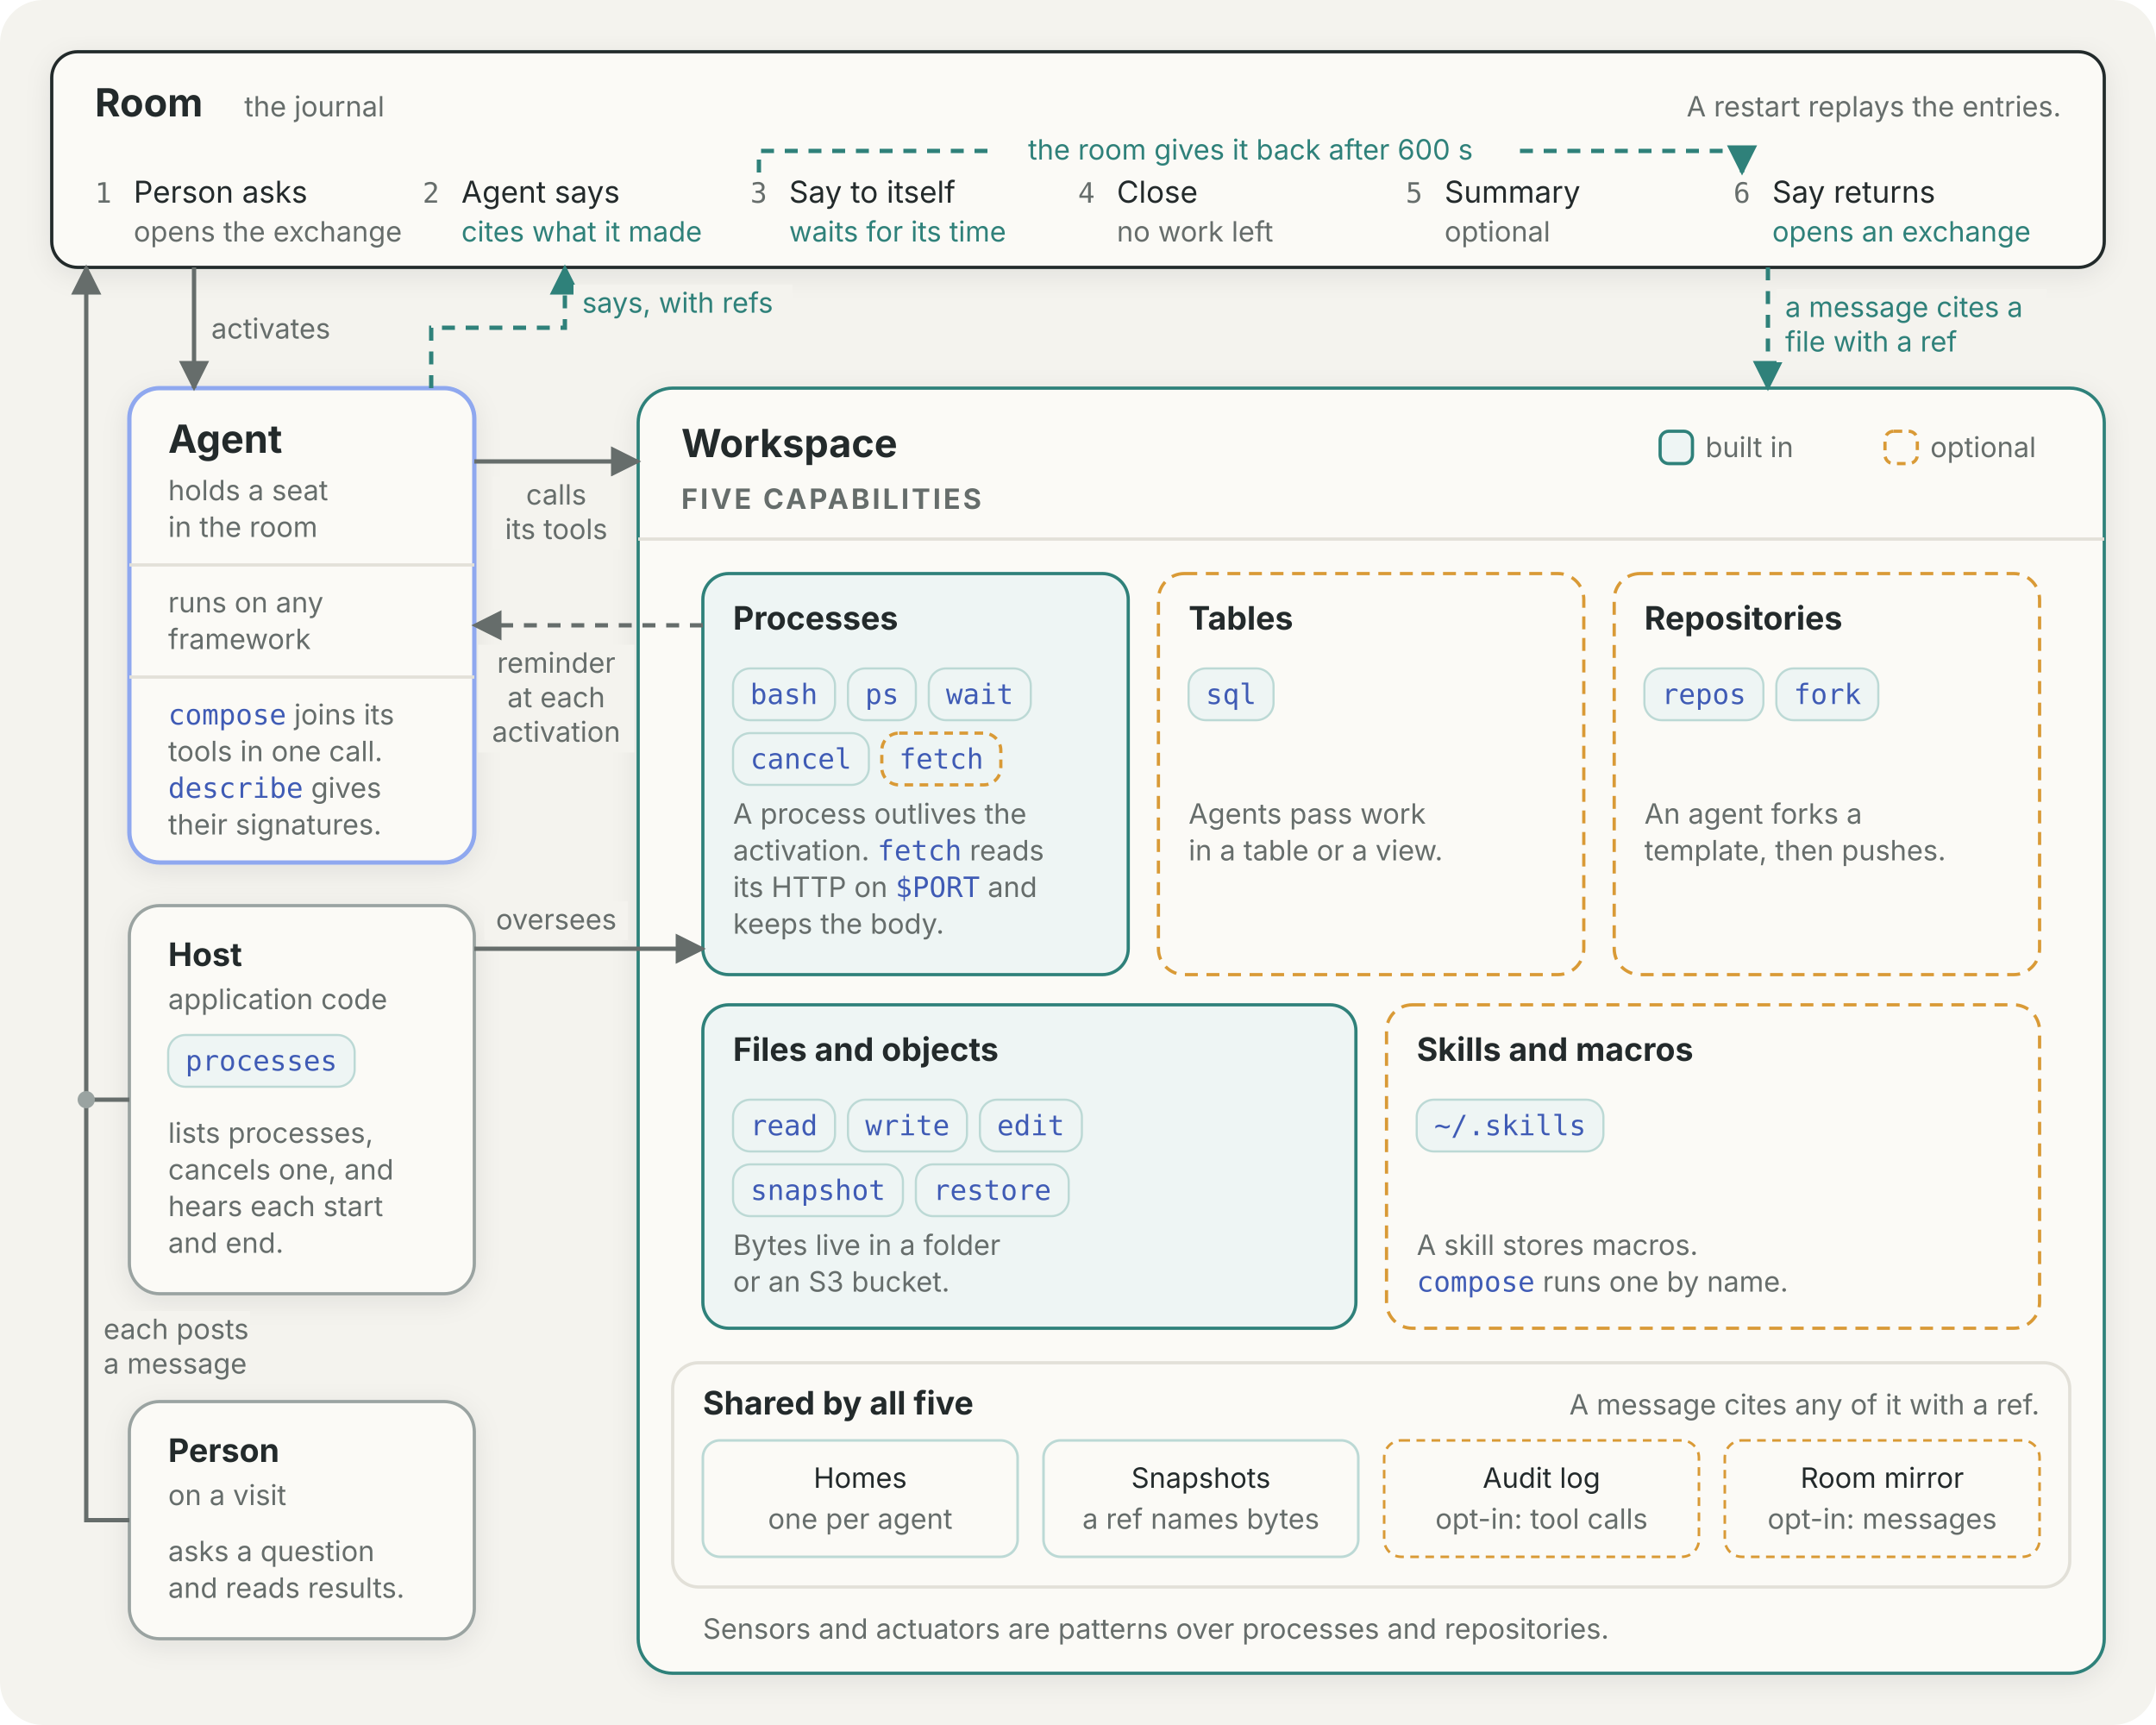
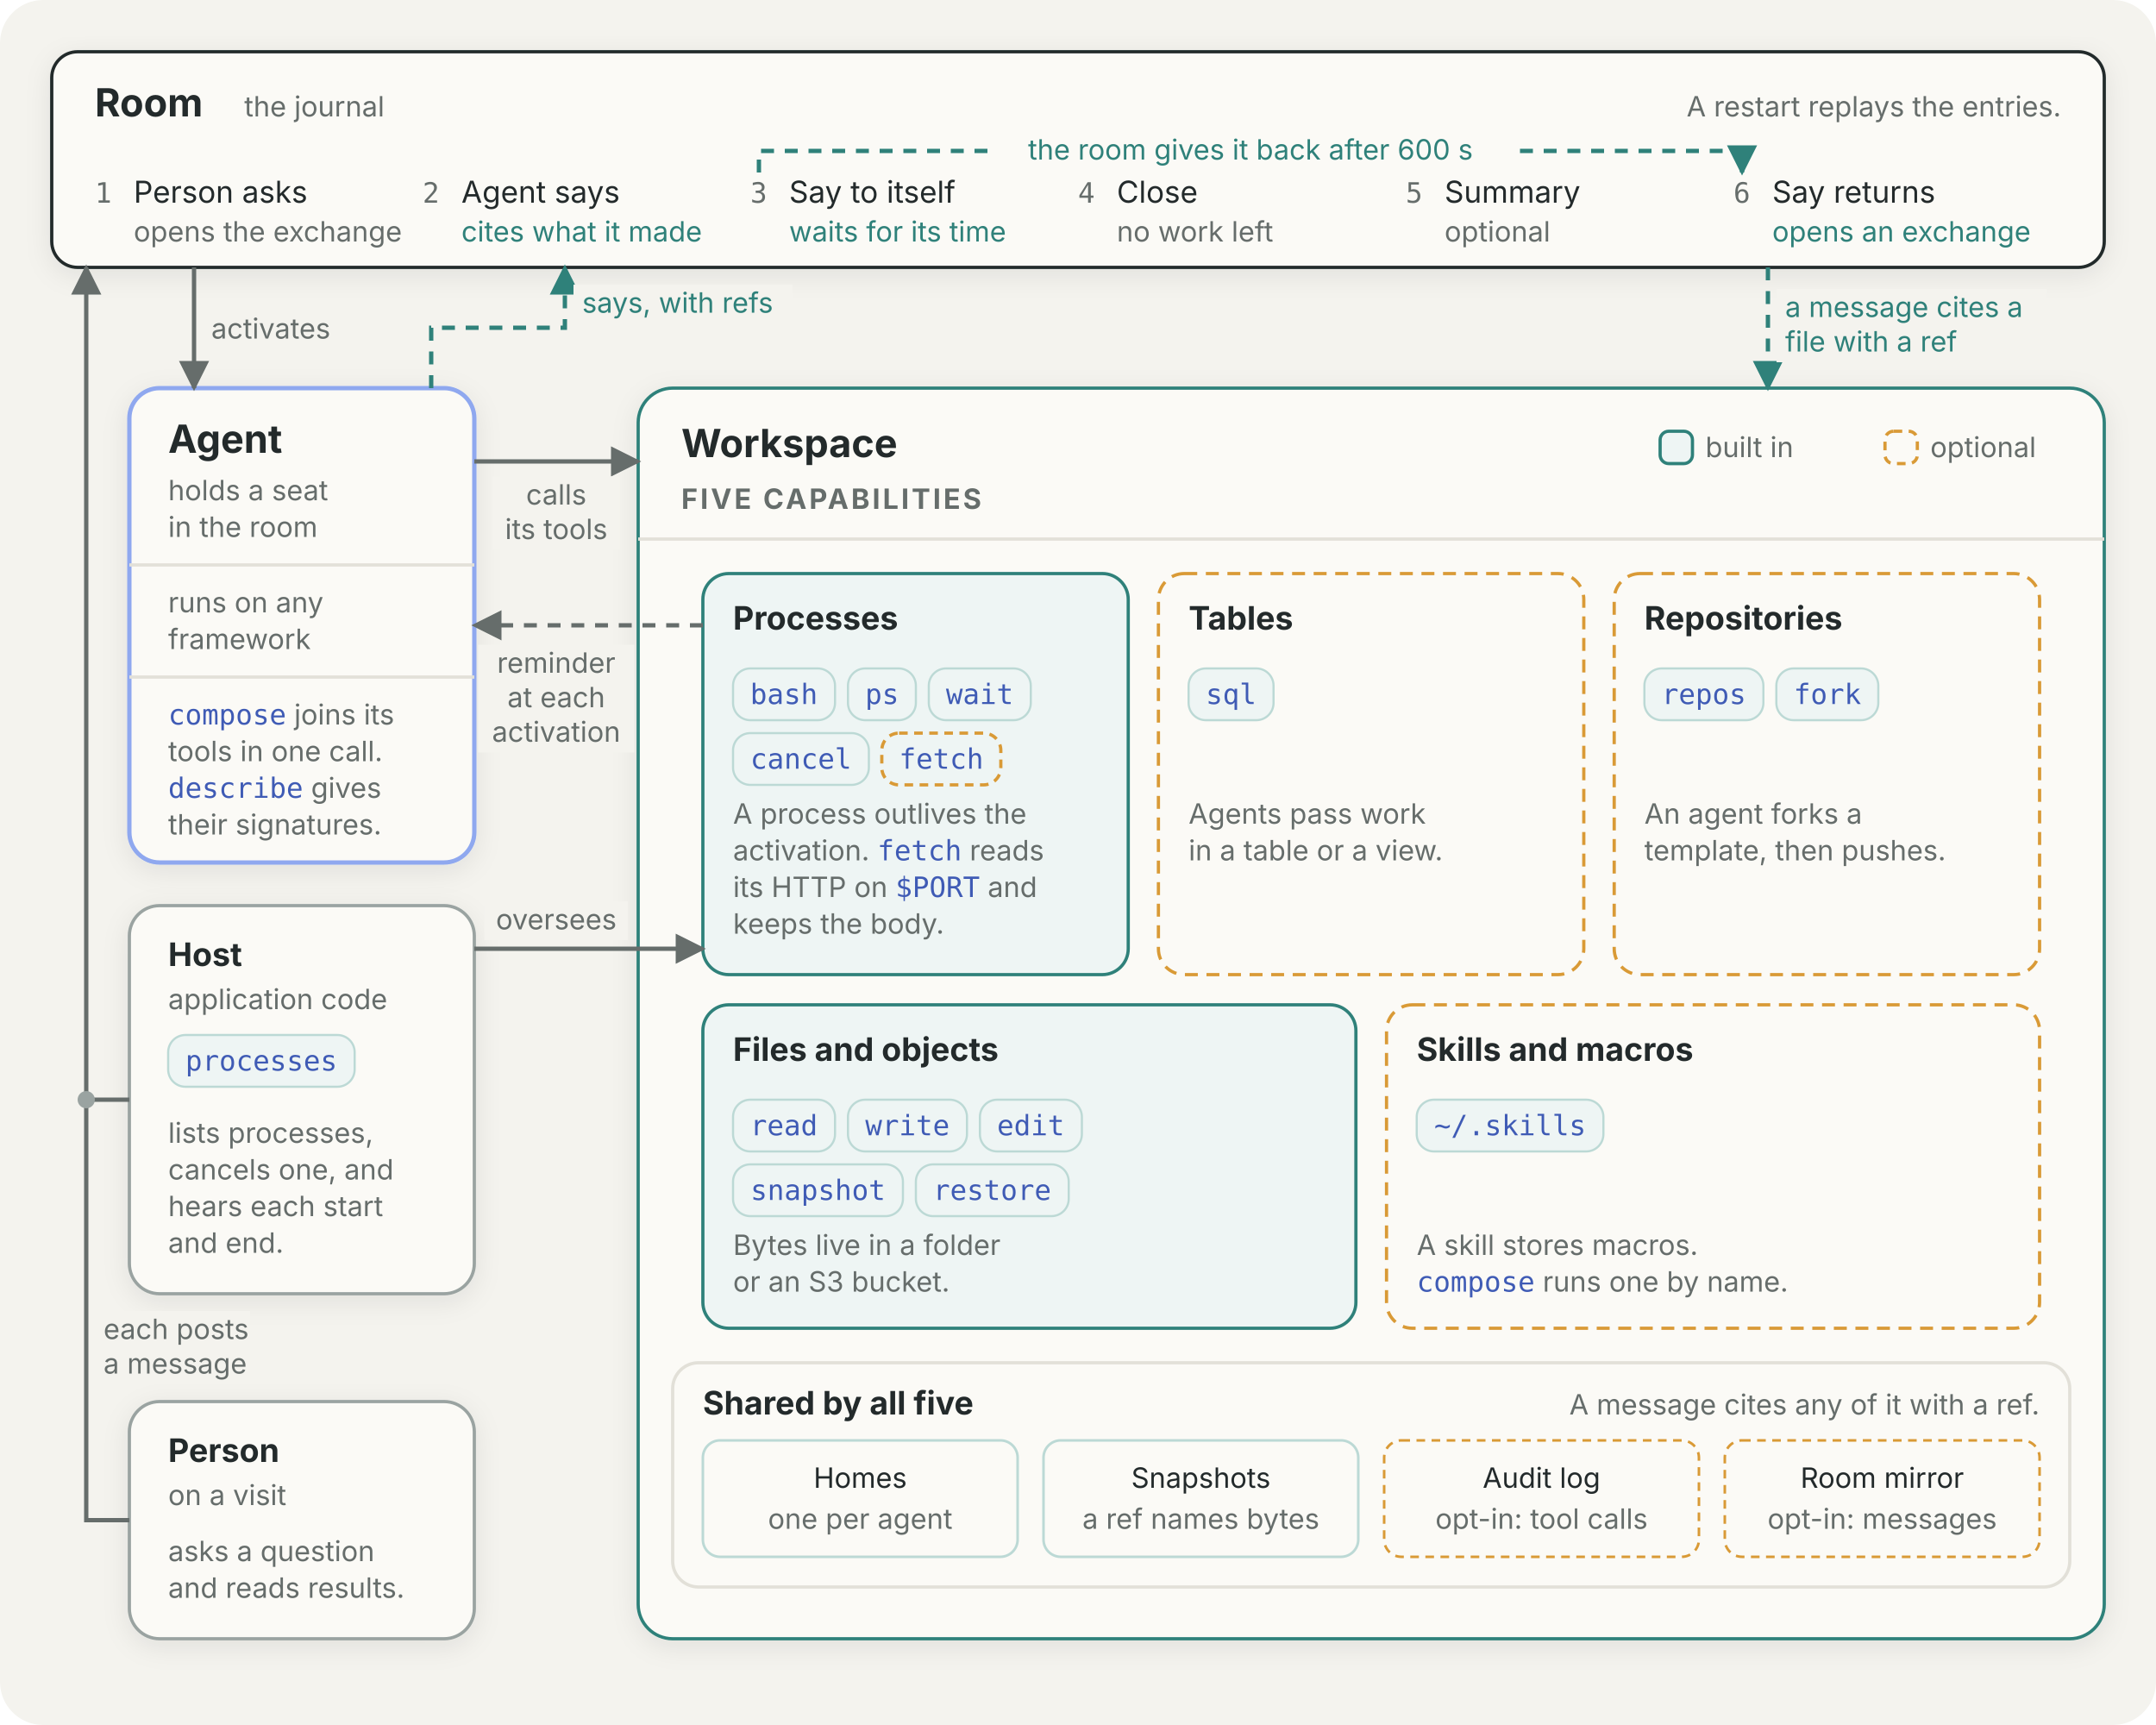
<svg xmlns="http://www.w3.org/2000/svg" width="1000" height="800" viewBox="0 0 1000 800" role="img" aria-labelledby="title desc">
  <defs>
    <marker id="arrow" viewBox="0 0 10 10" refX="9" refY="5" markerWidth="7" markerHeight="7" orient="auto-start-reverse">
      <path d="M0 0 10 5 0 10Z" fill="#666d6b" />
    </marker>
    <marker id="arrow-teal" viewBox="0 0 10 10" refX="9" refY="5" markerWidth="7" markerHeight="7" orient="auto-start-reverse">
      <path d="M0 0 10 5 0 10Z" fill="#2f817a" />
    </marker>
    <filter id="shadow" x="-10%" y="-10%" width="120%" height="130%">
      <feDropShadow dx="0" dy="3" stdDeviation="6" flood-color="#232a2b" flood-opacity="0.08" />
    </filter>
    <style>
      .sans { font-family: Inter, "IBM Plex Sans", system-ui, sans-serif; }
      .mono { font-family: "IBM Plex Mono", ui-monospace, monospace; }
      .ink { fill: #232a2b; }
      .dim { fill: #666d6b; }
      .teal { fill: #2f817a; }
      .code { fill: #3f5bb5; }
      .t { font-size: 18px; font-weight: 700; }
      .n { font-size: 15px; font-weight: 700; }
      .b { font-size: 14px; }
      .s { font-size: 13px; }
      .x { font-size: 13px; }
      .c { font-size: 13px; }
      .lab { font-size: 13px; font-weight: 700; letter-spacing: 1.2px; }
      .flow { fill: none; stroke: #666d6b; stroke-width: 2; }
      .flow-dash { fill: none; stroke: #666d6b; stroke-width: 2; stroke-dasharray: 6 5; }
      .flow-teal { fill: none; stroke: #2f817a; stroke-width: 2; stroke-dasharray: 6 5; }
      .rule { stroke: #e2e0d8; stroke-width: 1.5; }
    </style>
  </defs>
  <rect width="1000" height="800" rx="20" fill="#f4f3ee" />
  <g filter="url(#shadow)">
    <rect x="24.0" y="24.0" width="952.0" height="100.0" rx="12" fill="#fbfaf6" stroke="#232a2b" stroke-width="1.5" />
  </g>
  <text x="44.0" y="54.0" text-anchor="start" class="sans ink t">Room</text>
  <text x="113.3" y="54.0" text-anchor="start" class="sans dim x">the journal</text>
  <text x="956.0" y="54.0" text-anchor="end" class="sans dim x">A restart replays the entries.</text>
  <text x="44.0" y="94.0" text-anchor="start" class="mono dim c">1</text>
  <text x="62.0" y="94.0" text-anchor="start" class="sans ink b">Person asks</text>
  <text x="62.0" y="112.0" text-anchor="start" class="sans dim x">opens the exchange</text>
  <text x="196.0" y="94.0" text-anchor="start" class="mono dim c">2</text>
  <text x="214.0" y="94.0" text-anchor="start" class="sans ink b">Agent says</text>
  <text x="214.0" y="112.0" text-anchor="start" class="sans teal x">cites what it made</text>
  <text x="348.0" y="94.0" text-anchor="start" class="mono dim c">3</text>
  <text x="366.0" y="94.0" text-anchor="start" class="sans ink b">Say to itself</text>
  <text x="366.0" y="112.0" text-anchor="start" class="sans teal x">waits for its time</text>
  <text x="500.0" y="94.0" text-anchor="start" class="mono dim c">4</text>
  <text x="518.0" y="94.0" text-anchor="start" class="sans ink b">Close</text>
  <text x="518.0" y="112.0" text-anchor="start" class="sans dim x">no work left</text>
  <text x="652.0" y="94.0" text-anchor="start" class="mono dim c">5</text>
  <text x="670.0" y="94.0" text-anchor="start" class="sans ink b">Summary</text>
  <text x="670.0" y="112.0" text-anchor="start" class="sans dim x">optional</text>
  <text x="804.0" y="94.0" text-anchor="start" class="mono dim c">6</text>
  <text x="822.0" y="94.0" text-anchor="start" class="sans ink b">Say returns</text>
  <text x="822.0" y="112.0" text-anchor="start" class="sans teal x">opens an exchange</text>
  <path d="M352.0 80.0 L352.0 70.0 L808.0 70.0 L808.0 80.0" class="flow-teal" marker-end="url(#arrow-teal)" />
  <rect x="459.0" y="61.0" width="242.0" height="18" fill="#fbfaf6" />
  <text x="580.0" y="74.0" text-anchor="middle" class="sans teal x">the room gives it back after 600 s</text>
  <g filter="url(#shadow)">
    <rect x="60.0" y="180.0" width="160.0" height="220.0" rx="14" fill="#fbfaf6" stroke="#8fa8ef" stroke-width="2" />
  </g>
  <text x="78.0" y="210.0" text-anchor="start" class="sans ink t">Agent</text>
  <text x="78.0" y="232.0" text-anchor="start" class="sans dim x">holds a seat</text>
  <text x="78.0" y="249.0" text-anchor="start" class="sans dim x">in the room</text>
  <line x1="60.0" y1="262.0" x2="220.0" y2="262.0" class="rule" />
  <text x="78.0" y="284.0" text-anchor="start" class="sans dim x">runs on any</text>
  <text x="78.0" y="301.0" text-anchor="start" class="sans dim x">framework</text>
  <line x1="60.0" y1="314.0" x2="220.0" y2="314.0" class="rule" />
  <text x="78.0" y="336.0" text-anchor="start" class="sans dim x">
    <tspan class="mono code c">compose</tspan> joins its</text>
  <text x="78.0" y="353.0" text-anchor="start" class="sans dim x">tools in one call.</text>
  <text x="78.0" y="370.0" text-anchor="start" class="sans dim x">
    <tspan class="mono code c">describe</tspan> gives</text>
  <text x="78.0" y="387.0" text-anchor="start" class="sans dim x">their signatures.</text>
  <g filter="url(#shadow)">
    <rect x="60.0" y="420.0" width="160.0" height="180.0" rx="14" fill="#fbfaf6" stroke="#9aa3a1" stroke-width="1.5" />
  </g>
  <text x="78.0" y="448.0" text-anchor="start" class="sans ink n">Host</text>
  <text x="78.0" y="468.0" text-anchor="start" class="sans dim x">application code</text>
  <rect x="78.0" y="480.0" width="86.5" height="24" rx="8" fill="#eef5f4" stroke="#bcd9d5" />
  <text x="121.2" y="496.5" text-anchor="middle" class="mono code c">processes</text>
  <text x="78.0" y="530.0" text-anchor="start" class="sans dim x">lists processes,</text>
  <text x="78.0" y="547.0" text-anchor="start" class="sans dim x">cancels one, and</text>
  <text x="78.0" y="564.0" text-anchor="start" class="sans dim x">hears each start</text>
  <text x="78.0" y="581.0" text-anchor="start" class="sans dim x">and end.</text>
  <g filter="url(#shadow)">
    <rect x="60.0" y="650.0" width="160.0" height="110.0" rx="14" fill="#fbfaf6" stroke="#9aa3a1" stroke-width="1.5" />
  </g>
  <text x="78.0" y="678.0" text-anchor="start" class="sans ink n">Person</text>
  <text x="78.0" y="698.0" text-anchor="start" class="sans dim x">on a visit</text>
  <text x="78.0" y="724.0" text-anchor="start" class="sans dim x">asks a question</text>
  <text x="78.0" y="741.0" text-anchor="start" class="sans dim x">and reads results.</text>
  <g filter="url(#shadow)">
-     <rect x="296.0" y="180.0" width="680.0" height="596.0" rx="16" fill="#fbfaf6" stroke="#2f817a" stroke-width="1.5" />
+     <rect x="296.0" y="180.0" width="680.0" height="580.0" rx="16" fill="#fbfaf6" stroke="#2f817a" stroke-width="1.5" />
  </g>
  <text x="316.0" y="212.0" text-anchor="start" class="sans ink t">Workspace</text>
  <text x="316.0" y="236.0" text-anchor="start" class="sans dim lab">FIVE CAPABILITIES</text>
  <rect x="770.0" y="200" width="15" height="15" rx="4" fill="#eef5f4" stroke="#2f817a" stroke-width="1.5" />
  <text x="791.0" y="212.0" text-anchor="start" class="sans dim x">built in</text>
  <rect x="874.3" y="200" width="15" height="15" rx="4" fill="#fbfaf6" stroke="#d99a36" stroke-width="1.5" stroke-dasharray="4 3" />
  <text x="895.3" y="212.0" text-anchor="start" class="sans dim x">optional</text>
  <line x1="296.0" y1="250.0" x2="976.0" y2="250.0" class="rule" />
  <rect x="326.0" y="266.0" width="197.3" height="186.0" rx="12" fill="#eef5f4" stroke="#2f817a" stroke-width="1.5" />
  <text x="340.0" y="292.0" text-anchor="start" class="sans ink n">Processes</text>
  <rect x="340.0" y="310.0" width="47.3" height="24" rx="8" fill="#eef5f4" stroke="#bcd9d5" />
  <text x="363.6" y="326.5" text-anchor="middle" class="mono code c">bash</text>
  <rect x="393.3" y="310.0" width="31.5" height="24" rx="8" fill="#eef5f4" stroke="#bcd9d5" />
  <text x="409.1" y="326.5" text-anchor="middle" class="mono code c">ps</text>
  <rect x="430.8" y="310.0" width="47.3" height="24" rx="8" fill="#eef5f4" stroke="#bcd9d5" />
  <text x="454.4" y="326.5" text-anchor="middle" class="mono code c">wait</text>
  <rect x="340.0" y="340.0" width="63.0" height="24" rx="8" fill="#eef5f4" stroke="#bcd9d5" />
  <text x="371.5" y="356.5" text-anchor="middle" class="mono code c">cancel</text>
  <rect x="409.0" y="340.0" width="55.2" height="24" rx="8" fill="#eef5f4" stroke="#d99a36" stroke-width="1.5" stroke-dasharray="4 3" />
  <text x="436.6" y="356.5" text-anchor="middle" class="mono code c">fetch</text>
  <text x="340.0" y="382.0" text-anchor="start" class="sans dim x">A process outlives the</text>
  <text x="340.0" y="399.0" text-anchor="start" class="sans dim x">activation. <tspan class="mono code c">fetch</tspan> reads</text>
  <text x="340.0" y="416.0" text-anchor="start" class="sans dim x">its HTTP on <tspan class="mono code c">$PORT</tspan> and</text>
  <text x="340.0" y="433.0" text-anchor="start" class="sans dim x">keeps the body.</text>
  <rect x="537.3" y="266.0" width="197.3" height="186.0" rx="12" fill="#fbfaf6" stroke="#d99a36" stroke-width="1.5" stroke-dasharray="6 4" />
  <text x="551.3" y="292.0" text-anchor="start" class="sans ink n">Tables</text>
  <rect x="551.3" y="310.0" width="39.4" height="24" rx="8" fill="#eef5f4" stroke="#bcd9d5" />
  <text x="571.0" y="326.5" text-anchor="middle" class="mono code c">sql</text>
  <text x="551.3" y="382.0" text-anchor="start" class="sans dim x">Agents pass work</text>
  <text x="551.3" y="399.0" text-anchor="start" class="sans dim x">in a table or a view.</text>
  <rect x="748.7" y="266.0" width="197.3" height="186.0" rx="12" fill="#fbfaf6" stroke="#d99a36" stroke-width="1.5" stroke-dasharray="6 4" />
  <text x="762.7" y="292.0" text-anchor="start" class="sans ink n">Repositories</text>
  <rect x="762.7" y="310.0" width="55.2" height="24" rx="8" fill="#eef5f4" stroke="#bcd9d5" />
  <text x="790.3" y="326.5" text-anchor="middle" class="mono code c">repos</text>
  <rect x="823.9" y="310.0" width="47.3" height="24" rx="8" fill="#eef5f4" stroke="#bcd9d5" />
  <text x="847.6" y="326.5" text-anchor="middle" class="mono code c">fork</text>
  <text x="762.7" y="382.0" text-anchor="start" class="sans dim x">An agent forks a</text>
  <text x="762.7" y="399.0" text-anchor="start" class="sans dim x">template, then pushes.</text>
  <rect x="326.0" y="466.0" width="302.9" height="150.0" rx="12" fill="#eef5f4" stroke="#2f817a" stroke-width="1.5" />
  <text x="340.0" y="492.0" text-anchor="start" class="sans ink n">Files and objects</text>
  <rect x="340.0" y="510.0" width="47.3" height="24" rx="8" fill="#eef5f4" stroke="#bcd9d5" />
  <text x="363.6" y="526.5" text-anchor="middle" class="mono code c">read</text>
  <rect x="393.3" y="510.0" width="55.2" height="24" rx="8" fill="#eef5f4" stroke="#bcd9d5" />
  <text x="420.9" y="526.5" text-anchor="middle" class="mono code c">write</text>
  <rect x="454.5" y="510.0" width="47.3" height="24" rx="8" fill="#eef5f4" stroke="#bcd9d5" />
  <text x="478.1" y="526.5" text-anchor="middle" class="mono code c">edit</text>
  <rect x="340.0" y="540.0" width="78.8" height="24" rx="8" fill="#eef5f4" stroke="#bcd9d5" />
  <text x="379.4" y="556.5" text-anchor="middle" class="mono code c">snapshot</text>
  <rect x="424.8" y="540.0" width="70.9" height="24" rx="8" fill="#eef5f4" stroke="#bcd9d5" />
  <text x="460.2" y="556.5" text-anchor="middle" class="mono code c">restore</text>
  <text x="340.0" y="582.0" text-anchor="start" class="sans dim x">Bytes live in a folder</text>
  <text x="340.0" y="599.0" text-anchor="start" class="sans dim x">or an S3 bucket.</text>
  <rect x="643.1" y="466.0" width="302.9" height="150.0" rx="12" fill="#fbfaf6" stroke="#d99a36" stroke-width="1.5" stroke-dasharray="6 4" />
  <text x="657.1" y="492.0" text-anchor="start" class="sans ink n">Skills and macros</text>
  <rect x="657.1" y="510.0" width="86.6" height="24" rx="8" fill="#eef5f4" stroke="#bcd9d5" />
  <text x="700.4" y="526.5" text-anchor="middle" class="mono code c">~/.skills</text>
  <text x="657.1" y="582.0" text-anchor="start" class="sans dim x">A skill stores macros.</text>
  <text x="657.1" y="599.0" text-anchor="start" class="sans dim x">
    <tspan class="mono code c">compose</tspan> runs one by name.</text>
  <rect x="312.0" y="632.0" width="648.0" height="104.0" rx="12" fill="#fbfaf6" stroke="#e2e0d8" stroke-width="1.5" />
  <text x="326.0" y="656.0" text-anchor="start" class="sans ink n">Shared by all five</text>
  <text x="946.0" y="656.0" text-anchor="end" class="sans dim x">A message cites any of it with a ref.</text>
  <rect x="326.0" y="668.0" width="146" height="54.0" rx="8" fill="#fbfaf6" stroke="#bcd9d5" stroke-width="1.2" />
  <text x="399.0" y="690.0" text-anchor="middle" class="sans ink s">Homes</text>
  <text x="399.0" y="709.0" text-anchor="middle" class="sans dim x">one per agent</text>
  <rect x="484.0" y="668.0" width="146" height="54.0" rx="8" fill="#fbfaf6" stroke="#bcd9d5" stroke-width="1.2" />
  <text x="557.0" y="690.0" text-anchor="middle" class="sans ink s">Snapshots</text>
  <text x="557.0" y="709.0" text-anchor="middle" class="sans dim x">a ref names bytes</text>
  <rect x="642.0" y="668.0" width="146" height="54.0" rx="8" fill="#fbfaf6" stroke="#d99a36" stroke-width="1.2" stroke-dasharray="4 3" />
  <text x="715.0" y="690.0" text-anchor="middle" class="sans ink s">Audit log</text>
  <text x="715.0" y="709.0" text-anchor="middle" class="sans dim x">opt-in: tool calls</text>
  <rect x="800.0" y="668.0" width="146" height="54.0" rx="8" fill="#fbfaf6" stroke="#d99a36" stroke-width="1.2" stroke-dasharray="4 3" />
  <text x="873.0" y="690.0" text-anchor="middle" class="sans ink s">Room mirror</text>
  <text x="873.0" y="709.0" text-anchor="middle" class="sans dim x">opt-in: messages</text>
-   <text x="326.0" y="760.0" text-anchor="start" class="sans dim x">Sensors and actuators are patterns over processes and repositories.</text>
  <path d="M90.0 124.0 L90.0 180.0" class="flow" marker-end="url(#arrow)" />
  <path d="M200.0 180.0 L200.0 152.0 L262.0 152.0 L262.0 124.0" class="flow-teal" marker-end="url(#arrow-teal)" />
  <path d="M220.0 214.0 L296.0 214.0" class="flow" marker-end="url(#arrow)" />
  <path d="M326.0 290.0 L220.0 290.0" class="flow-dash" marker-end="url(#arrow)" />
  <path d="M220.0 440.0 L326.0 440.0" class="flow" marker-end="url(#arrow)" />
  <path d="M60.0 705.0 L40.0 705.0 L40.0 124.0" class="flow" marker-end="url(#arrow)" />
  <path d="M60.0 510.0 L40.0 510.0" class="flow" />
  <circle cx="40.0" cy="510.0" r="4" fill="#9aa3a1" />
  <path d="M820.0 124.0 L820.0 180.0" class="flow-teal" marker-end="url(#arrow-teal)" />
  <rect x="94.0" y="144.0" width="67.3" height="18" fill="#f4f3ee" />
  <text x="98.0" y="157.0" text-anchor="start" class="sans dim x">activates</text>
  <rect x="266.0" y="132.0" width="101.5" height="18" fill="#f4f3ee" />
  <text x="270.0" y="145.0" text-anchor="start" class="sans teal x">says, with refs</text>
  <rect x="228.5" y="221.0" width="59.0" height="34" fill="#f4f3ee" />
  <text x="258.0" y="234.0" text-anchor="middle" class="sans dim x">calls</text>
  <text x="258.0" y="250.0" text-anchor="middle" class="sans dim x">its tools</text>
  <rect x="221.8" y="299.0" width="72.4" height="50" fill="#f4f3ee" />
  <text x="258.0" y="312.0" text-anchor="middle" class="sans dim x">reminder</text>
  <text x="258.0" y="328.0" text-anchor="middle" class="sans dim x">at each</text>
  <text x="258.0" y="344.0" text-anchor="middle" class="sans dim x">activation</text>
  <rect x="224.7" y="418.0" width="66.5" height="18" fill="#f4f3ee" />
  <text x="258.0" y="431.0" text-anchor="middle" class="sans dim x">oversees</text>
  <rect x="44.0" y="608.0" width="72.0" height="34" fill="#f4f3ee" />
  <text x="48.0" y="621.0" text-anchor="start" class="sans dim x">each posts</text>
  <text x="48.0" y="637.0" text-anchor="start" class="sans dim x">a message</text>
  <rect x="824.0" y="134.0" width="125.3" height="34" fill="#f4f3ee" />
  <text x="828.0" y="147.0" text-anchor="start" class="sans teal x">a message cites a</text>
  <text x="828.0" y="163.0" text-anchor="start" class="sans teal x">file with a ref</text>
</svg>
